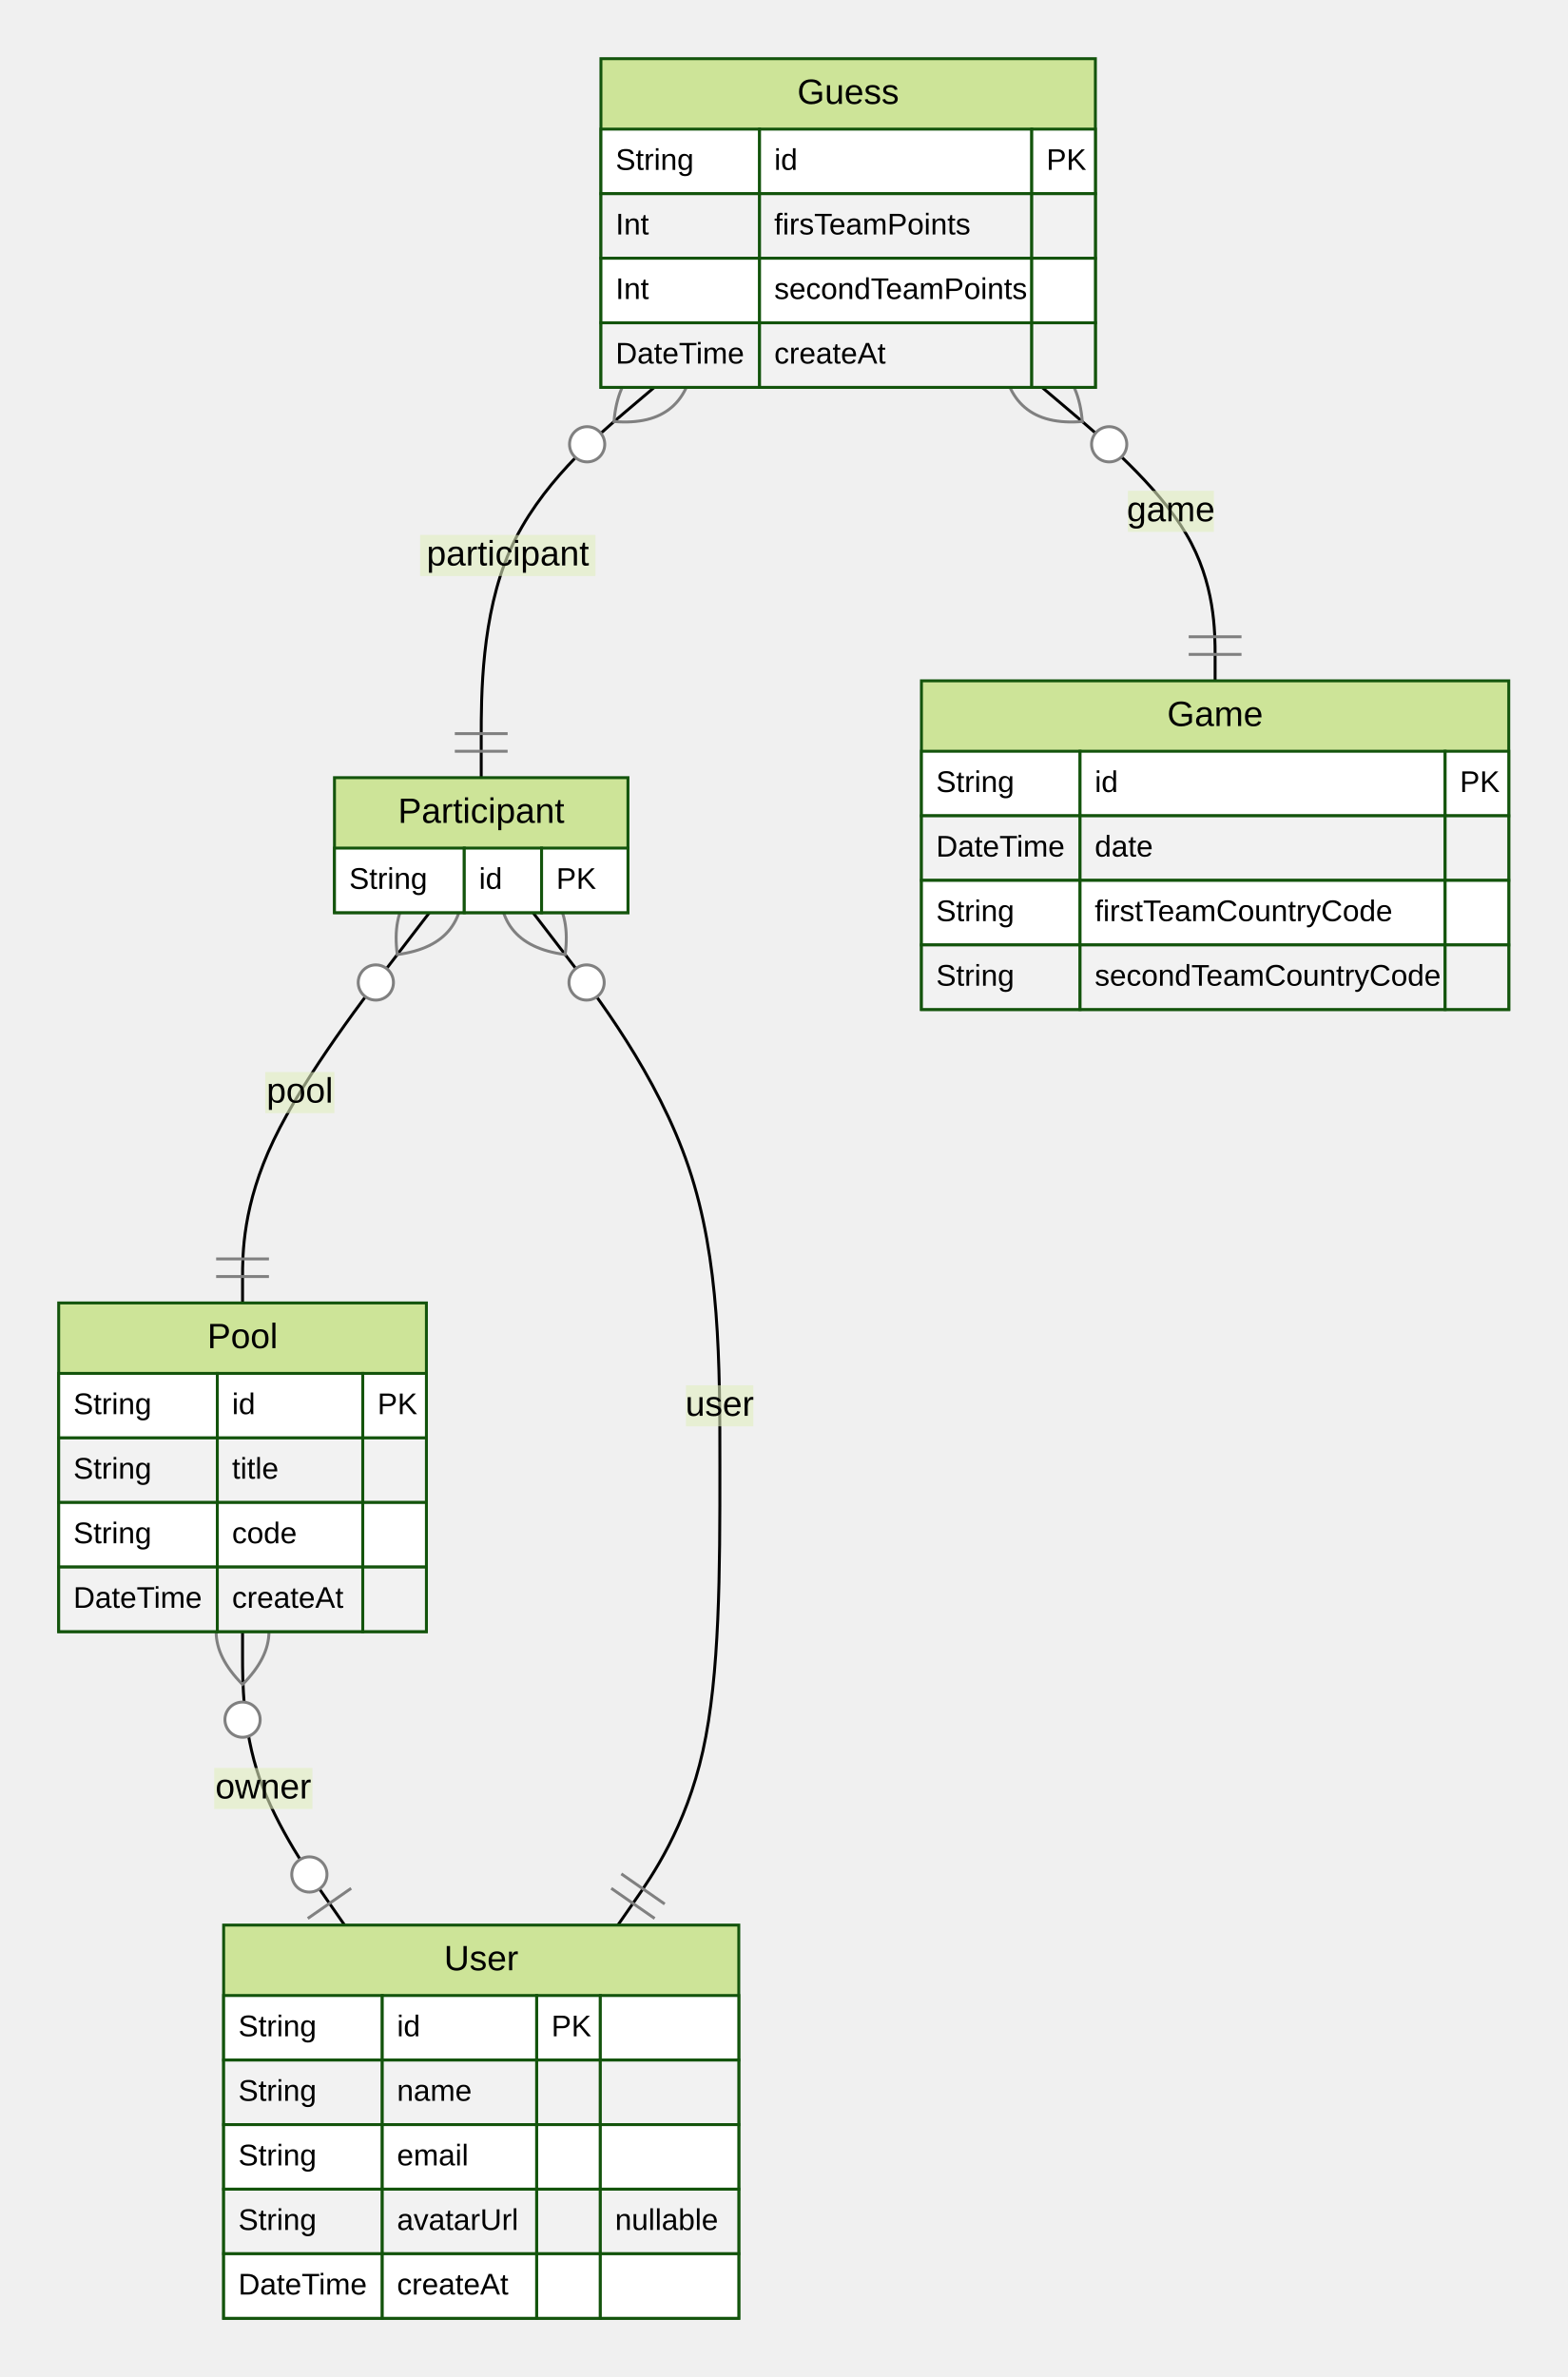
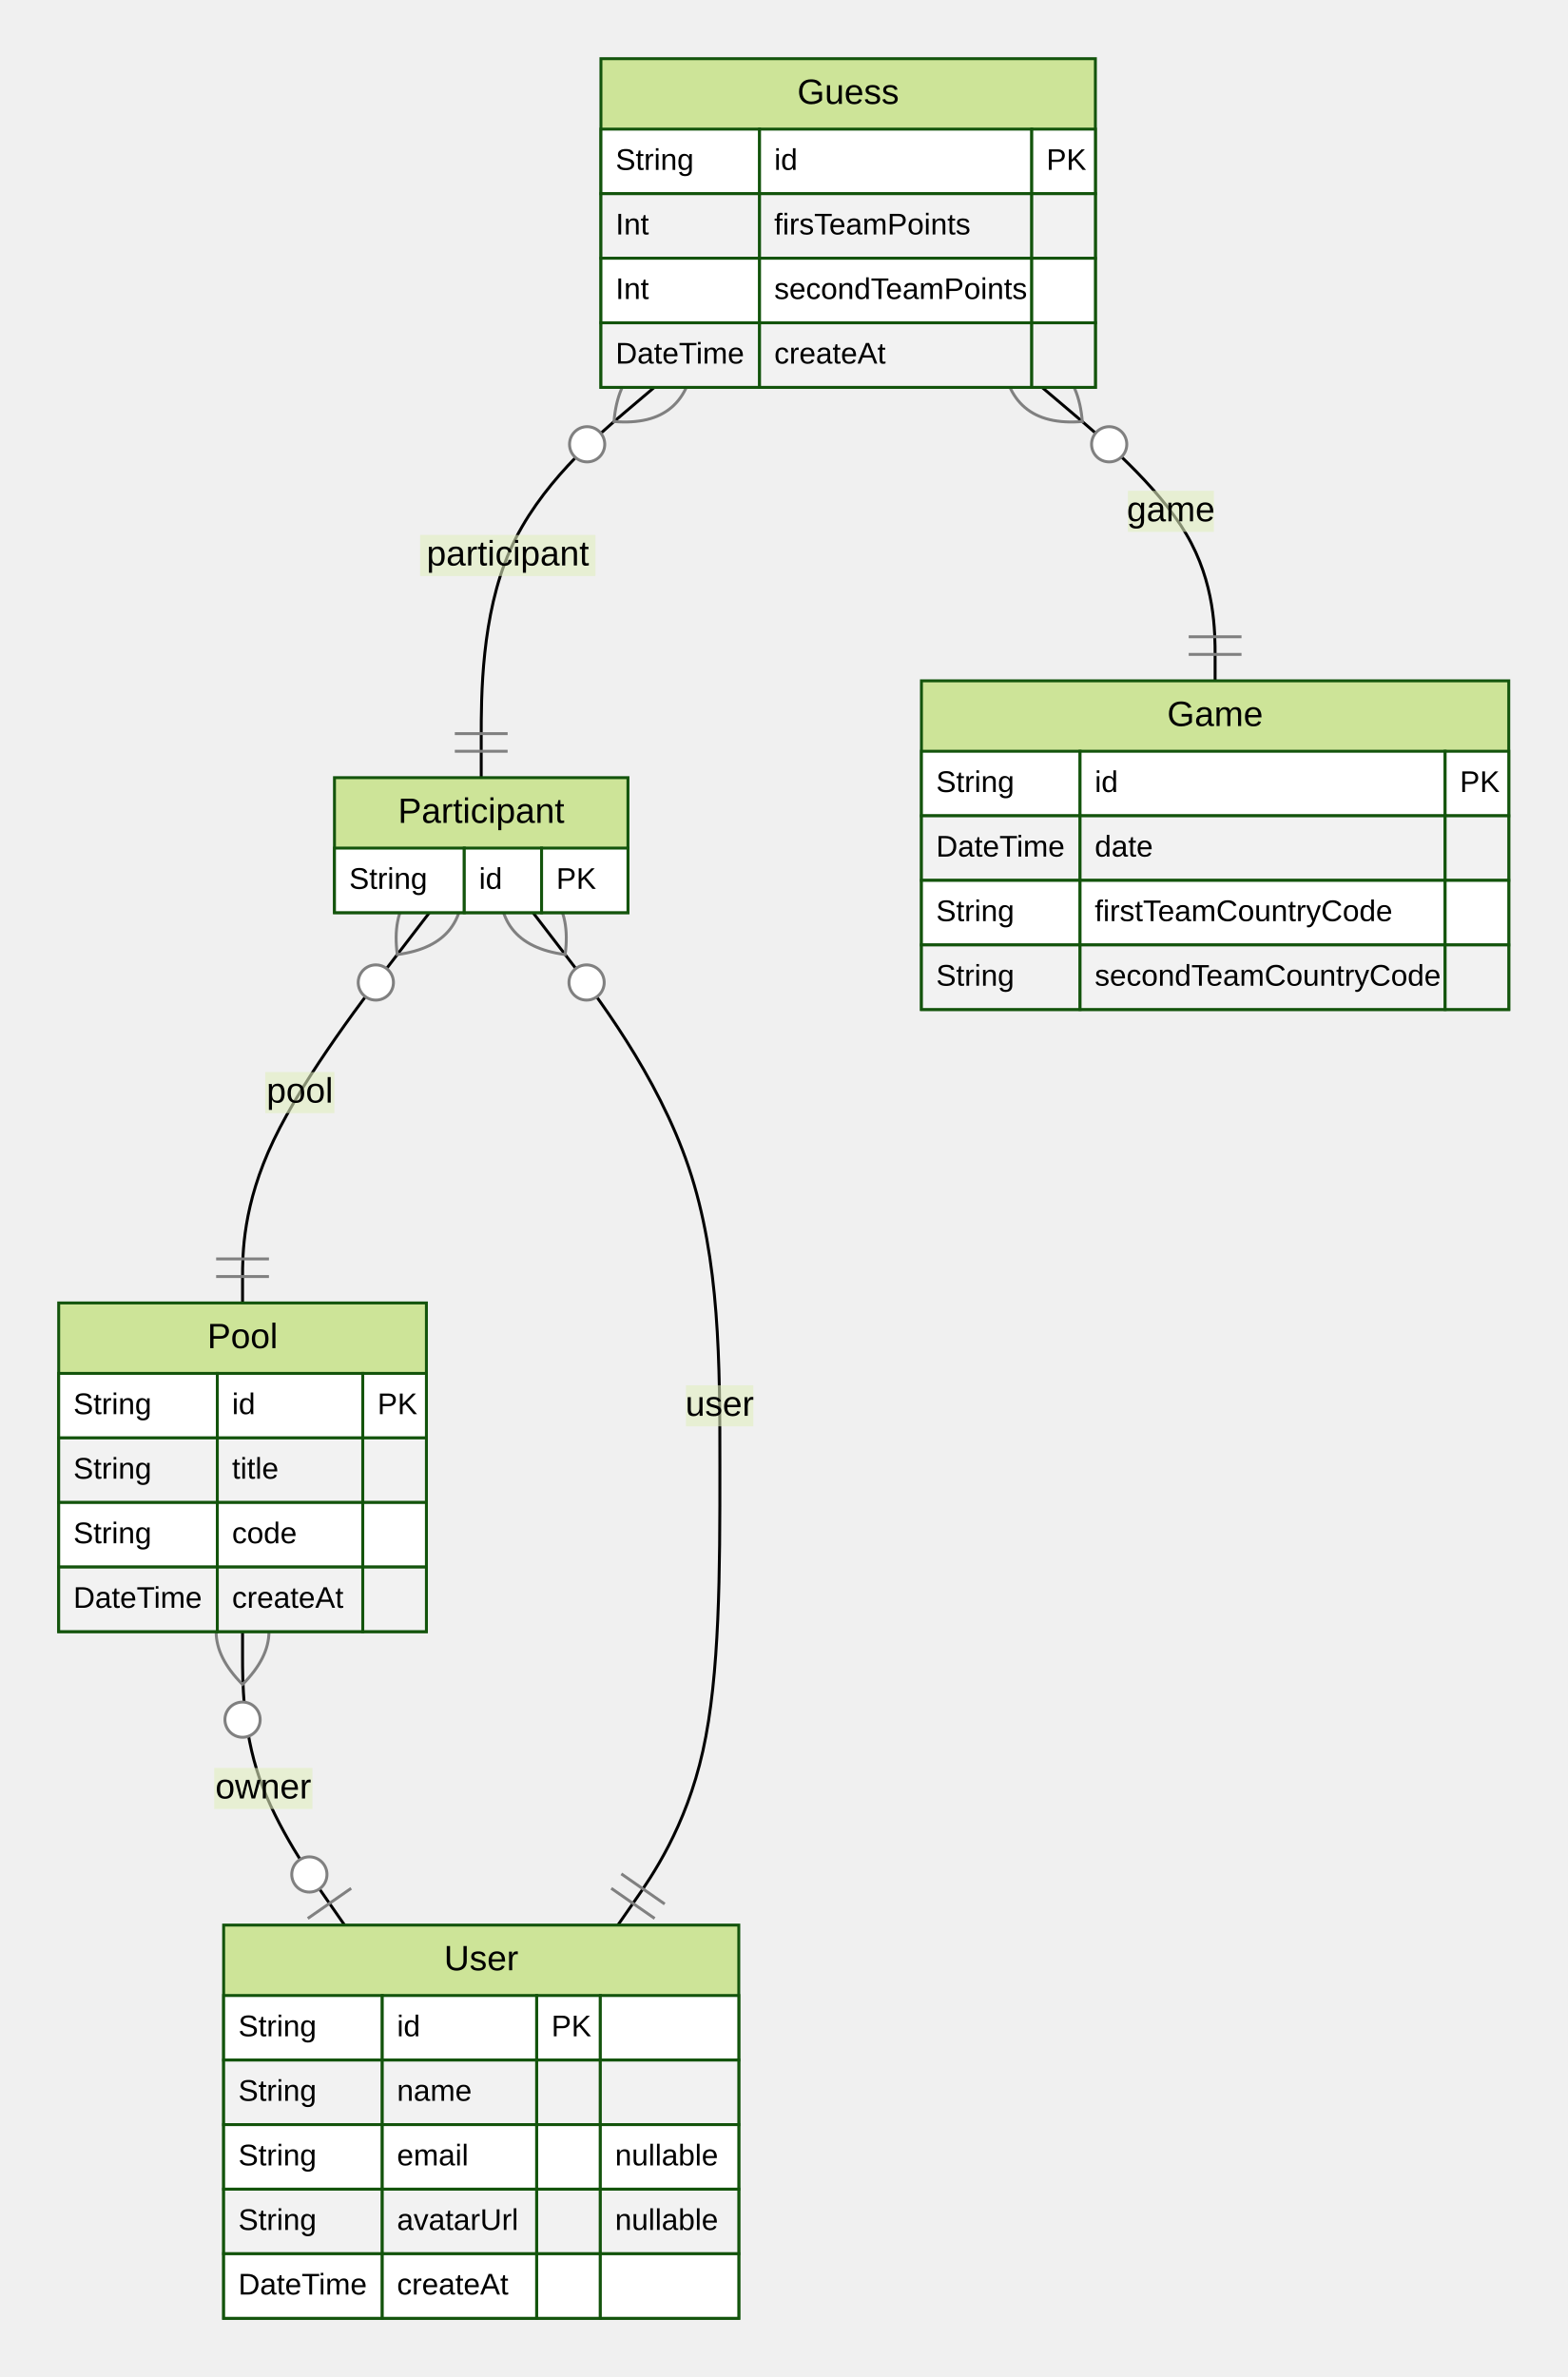
<svg xmlns="http://www.w3.org/2000/svg" aria-labelledby="chart-title-mermaid-0 chart-desc-mermaid-0" role="img" viewBox="0 0 534.093 810" style="max-width: 534.093px; background-color: white;" width="100%" id="mermaid-0">
  <style>#mermaid-0 {font-family:"trebuchet ms",verdana,arial,sans-serif;font-size:16px;fill:#000000;}#mermaid-0 .error-icon{fill:#552222;}#mermaid-0 .error-text{fill:#552222;stroke:#552222;}#mermaid-0 .edge-thickness-normal{stroke-width:2px;}#mermaid-0 .edge-thickness-thick{stroke-width:3.5px;}#mermaid-0 .edge-pattern-solid{stroke-dasharray:0;}#mermaid-0 .edge-pattern-dashed{stroke-dasharray:3;}#mermaid-0 .edge-pattern-dotted{stroke-dasharray:2;}#mermaid-0 .marker{fill:#000000;stroke:#000000;}#mermaid-0 .marker.cross{stroke:#000000;}#mermaid-0 svg{font-family:"trebuchet ms",verdana,arial,sans-serif;font-size:16px;}#mermaid-0 .entityBox{fill:#cde498;stroke:#13540c;}#mermaid-0 .attributeBoxOdd{fill:#ffffff;stroke:#13540c;}#mermaid-0 .attributeBoxEven{fill:#f2f2f2;stroke:#13540c;}#mermaid-0 .relationshipLabelBox{fill:hsl(78.158, 58.462%, 84.51%);opacity:0.7;background-color:hsl(78.158, 58.462%, 84.51%);}#mermaid-0 .relationshipLabelBox rect{opacity:0.5;}#mermaid-0 .relationshipLine{stroke:#000000;}#mermaid-0 :root{--mermaid-font-family:"trebuchet ms",verdana,arial,sans-serif;}</style>
  <g />
  <defs>
    <marker orient="auto" markerHeight="18" markerWidth="18" refY="9" refX="0" id="ONLY_ONE_START">
      <path d="M9,0 L9,18 M15,0 L15,18" fill="none" stroke="gray" />
    </marker>
  </defs>
  <defs>
    <marker orient="auto" markerHeight="18" markerWidth="18" refY="9" refX="18" id="ONLY_ONE_END">
      <path d="M3,0 L3,18 M9,0 L9,18" fill="none" stroke="gray" />
    </marker>
  </defs>
  <defs>
    <marker orient="auto" markerHeight="18" markerWidth="30" refY="9" refX="0" id="ZERO_OR_ONE_START">
      <circle r="6" cy="9" cx="21" fill="white" stroke="gray" />
      <path d="M9,0 L9,18" fill="none" stroke="gray" />
    </marker>
  </defs>
  <defs>
    <marker orient="auto" markerHeight="18" markerWidth="30" refY="9" refX="30" id="ZERO_OR_ONE_END">
      <circle r="6" cy="9" cx="9" fill="white" stroke="gray" />
      <path d="M21,0 L21,18" fill="none" stroke="gray" />
    </marker>
  </defs>
  <defs>
    <marker orient="auto" markerHeight="36" markerWidth="45" refY="18" refX="18" id="ONE_OR_MORE_START">
      <path d="M0,18 Q 18,0 36,18 Q 18,36 0,18 M42,9 L42,27" fill="none" stroke="gray" />
    </marker>
  </defs>
  <defs>
    <marker orient="auto" markerHeight="36" markerWidth="45" refY="18" refX="27" id="ONE_OR_MORE_END">
      <path d="M3,9 L3,27 M9,18 Q27,0 45,18 Q27,36 9,18" fill="none" stroke="gray" />
    </marker>
  </defs>
  <defs>
    <marker orient="auto" markerHeight="36" markerWidth="57" refY="18" refX="18" id="ZERO_OR_MORE_START">
      <circle r="6" cy="18" cx="48" fill="white" stroke="gray" />
      <path d="M0,18 Q18,0 36,18 Q18,36 0,18" fill="none" stroke="gray" />
    </marker>
  </defs>
  <defs>
    <marker orient="auto" markerHeight="36" markerWidth="57" refY="18" refX="39" id="ZERO_OR_MORE_END">
      <circle r="6" cy="18" cx="9" fill="white" stroke="gray" />
      <path d="M21,18 Q39,0 57,18 Q39,36 21,18" fill="none" stroke="gray" />
    </marker>
  </defs>
  <path marker-start="url(#ZERO_OR_MORE_START)" marker-end="url(#ZERO_OR_ONE_END)" fill="none" stroke="gray" d="M82.646,556L82.646,564.333C82.646,572.667,82.646,589.333,88.438,606C94.23,622.667,105.815,639.333,111.607,647.667L117.399,656" class="er relationshipLine" />
  <path marker-start="url(#ZERO_OR_MORE_START)" marker-end="url(#ONLY_ONE_END)" fill="none" stroke="gray" d="M181.614,311L192.227,324.833C202.84,338.667,224.066,366.333,234.679,397.833C245.292,429.333,245.292,464.667,245.292,500C245.292,535.333,245.292,570.667,239.499,596.667C233.707,622.667,222.123,639.333,216.33,647.667L210.538,656" class="er relationshipLine" />
  <path marker-start="url(#ZERO_OR_MORE_START)" marker-end="url(#ONLY_ONE_END)" fill="none" stroke="gray" d="M146.323,311L135.71,324.833C125.097,338.667,103.872,366.333,93.259,388.5C82.646,410.667,82.646,427.333,82.646,435.667L82.646,444" class="er relationshipLine" />
  <path marker-start="url(#ZERO_OR_MORE_START)" marker-end="url(#ONLY_ONE_END)" fill="none" stroke="gray" d="M222.946,132L213.116,140.333C203.287,148.667,183.628,165.333,173.798,187.5C163.969,209.667,163.969,237.333,163.969,251.167L163.969,265" class="er relationshipLine" />
  <path marker-start="url(#ZERO_OR_MORE_START)" marker-end="url(#ONLY_ONE_END)" fill="none" stroke="gray" d="M355.054,132L364.883,140.333C374.713,148.667,394.372,165.333,404.201,182C414.031,198.667,414.031,215.333,414.031,223.667L414.031,232" class="er relationshipLine" />
  <g transform="translate(20,444 )" id="Pool">
    <rect height="112" width="125.292" y="0" x="0" stroke="gray" fill-opacity="100%" fill="honeydew" class="er entityBox" />
    <text transform="translate(62.64581,12)" style="font-family: &quot;trebuchet ms&quot;, verdana, arial, sans-serif;; font-size: 12px" text-anchor="middle" dominant-baseline="middle" y="0" x="0" id="entity-Pool" class="er entityLabel">Pool</text>
    <rect height="22" width="54.048" y="24" x="0" stroke="gray" fill-opacity="100%" fill="honeydew" class="er attributeBoxOdd" />
    <text transform="translate(5,35)" style="font-family: &quot;trebuchet ms&quot;, verdana, arial, sans-serif;; font-size: 10.2px" text-anchor="left" dominant-baseline="middle" y="0" x="0" id="entity-Pool-attr-1-type" class="er entityLabel">String</text>
    <rect height="22" width="49.562" y="24" x="54.048" stroke="gray" fill-opacity="100%" fill="honeydew" class="er attributeBoxOdd" />
    <text transform="translate(59.0484,35)" style="font-family: &quot;trebuchet ms&quot;, verdana, arial, sans-serif;; font-size: 10.2px" text-anchor="left" dominant-baseline="middle" y="0" x="0" id="entity-Pool-attr-1-name" class="er entityLabel">id</text>
    <rect height="22" width="21.681" y="24" x="103.611" stroke="gray" fill-opacity="100%" fill="honeydew" class="er attributeBoxOdd" />
    <text transform="translate(108.6109,35)" style="font-family: &quot;trebuchet ms&quot;, verdana, arial, sans-serif;; font-size: 10.2px" text-anchor="left" dominant-baseline="middle" y="0" x="0" id="entity-Pool-attr-1-key" class="er entityLabel">PK</text>
    <rect height="22" width="54.048" y="46" x="0" stroke="gray" fill-opacity="100%" fill="honeydew" class="er attributeBoxEven" />
    <text transform="translate(5,57)" style="font-family: &quot;trebuchet ms&quot;, verdana, arial, sans-serif;; font-size: 10.2px" text-anchor="left" dominant-baseline="middle" y="0" x="0" id="entity-Pool-attr-2-type" class="er entityLabel">String</text>
    <rect height="22" width="49.562" y="46" x="54.048" stroke="gray" fill-opacity="100%" fill="honeydew" class="er attributeBoxEven" />
    <text transform="translate(59.0484,57)" style="font-family: &quot;trebuchet ms&quot;, verdana, arial, sans-serif;; font-size: 10.2px" text-anchor="left" dominant-baseline="middle" y="0" x="0" id="entity-Pool-attr-2-name" class="er entityLabel">title</text>
    <rect height="22" width="21.681" y="46" x="103.611" stroke="gray" fill-opacity="100%" fill="honeydew" class="er attributeBoxEven" />
    <text transform="translate(108.6109,57)" style="font-family: &quot;trebuchet ms&quot;, verdana, arial, sans-serif;; font-size: 10.2px" text-anchor="left" dominant-baseline="middle" y="0" x="0" id="entity-Pool-attr-2-key" class="er entityLabel" />
    <rect height="22" width="54.048" y="68" x="0" stroke="gray" fill-opacity="100%" fill="honeydew" class="er attributeBoxOdd" />
    <text transform="translate(5,79)" style="font-family: &quot;trebuchet ms&quot;, verdana, arial, sans-serif;; font-size: 10.2px" text-anchor="left" dominant-baseline="middle" y="0" x="0" id="entity-Pool-attr-3-type" class="er entityLabel">String</text>
    <rect height="22" width="49.562" y="68" x="54.048" stroke="gray" fill-opacity="100%" fill="honeydew" class="er attributeBoxOdd" />
    <text transform="translate(59.0484,79)" style="font-family: &quot;trebuchet ms&quot;, verdana, arial, sans-serif;; font-size: 10.2px" text-anchor="left" dominant-baseline="middle" y="0" x="0" id="entity-Pool-attr-3-name" class="er entityLabel">code</text>
    <rect height="22" width="21.681" y="68" x="103.611" stroke="gray" fill-opacity="100%" fill="honeydew" class="er attributeBoxOdd" />
    <text transform="translate(108.6109,79)" style="font-family: &quot;trebuchet ms&quot;, verdana, arial, sans-serif;; font-size: 10.2px" text-anchor="left" dominant-baseline="middle" y="0" x="0" id="entity-Pool-attr-3-key" class="er entityLabel" />
    <rect height="22" width="54.048" y="90" x="0" stroke="gray" fill-opacity="100%" fill="honeydew" class="er attributeBoxEven" />
    <text transform="translate(5,101)" style="font-family: &quot;trebuchet ms&quot;, verdana, arial, sans-serif;; font-size: 10.2px" text-anchor="left" dominant-baseline="middle" y="0" x="0" id="entity-Pool-attr-4-type" class="er entityLabel">DateTime</text>
    <rect height="22" width="49.562" y="90" x="54.048" stroke="gray" fill-opacity="100%" fill="honeydew" class="er attributeBoxEven" />
    <text transform="translate(59.0484,101)" style="font-family: &quot;trebuchet ms&quot;, verdana, arial, sans-serif;; font-size: 10.2px" text-anchor="left" dominant-baseline="middle" y="0" x="0" id="entity-Pool-attr-4-name" class="er entityLabel">createAt</text>
    <rect height="22" width="21.681" y="90" x="103.611" stroke="gray" fill-opacity="100%" fill="honeydew" class="er attributeBoxEven" />
    <text transform="translate(108.6109,101)" style="font-family: &quot;trebuchet ms&quot;, verdana, arial, sans-serif;; font-size: 10.2px" text-anchor="left" dominant-baseline="middle" y="0" x="0" id="entity-Pool-attr-4-key" class="er entityLabel" />
  </g>
  <g transform="translate(113.9687,265 )" id="Participant">
    <rect height="46" width="100" y="0" x="0" stroke="gray" fill-opacity="100%" fill="honeydew" class="er entityBox" />
    <text transform="translate(50,12)" style="font-family: &quot;trebuchet ms&quot;, verdana, arial, sans-serif;; font-size: 12px" text-anchor="middle" dominant-baseline="middle" y="0" x="0" id="entity-Participant" class="er entityLabel">Participant</text>
    <rect height="22" width="44.231" y="24" x="0" stroke="gray" fill-opacity="100%" fill="honeydew" class="er attributeBoxOdd" />
    <text transform="translate(5,35)" style="font-family: &quot;trebuchet ms&quot;, verdana, arial, sans-serif;; font-size: 10.2px" text-anchor="left" dominant-baseline="middle" y="0" x="0" id="entity-Participant-attr-1-type" class="er entityLabel">String</text>
    <rect height="22" width="26.341" y="24" x="44.231" stroke="gray" fill-opacity="100%" fill="honeydew" class="er attributeBoxOdd" />
    <text transform="translate(49.23142,35)" style="font-family: &quot;trebuchet ms&quot;, verdana, arial, sans-serif;; font-size: 10.2px" text-anchor="left" dominant-baseline="middle" y="0" x="0" id="entity-Participant-attr-1-name" class="er entityLabel">id</text>
    <rect height="22" width="29.428" y="24" x="70.572" stroke="gray" fill-opacity="100%" fill="honeydew" class="er attributeBoxOdd" />
    <text transform="translate(75.57222,35)" style="font-family: &quot;trebuchet ms&quot;, verdana, arial, sans-serif;; font-size: 10.2px" text-anchor="left" dominant-baseline="middle" y="0" x="0" id="entity-Participant-attr-1-key" class="er entityLabel">PK</text>
  </g>
  <g transform="translate(76.20448,656 )" id="User">
    <rect height="134" width="175.528" y="0" x="0" stroke="gray" fill-opacity="100%" fill="honeydew" class="er entityBox" />
    <text transform="translate(87.76424,12)" style="font-family: &quot;trebuchet ms&quot;, verdana, arial, sans-serif;; font-size: 12px" text-anchor="middle" dominant-baseline="middle" y="0" x="0" id="entity-User" class="er entityLabel">User</text>
    <rect height="22" width="54.048" y="24" x="0" stroke="gray" fill-opacity="100%" fill="honeydew" class="er attributeBoxOdd" />
    <text transform="translate(5,35)" style="font-family: &quot;trebuchet ms&quot;, verdana, arial, sans-serif;; font-size: 10.2px" text-anchor="left" dominant-baseline="middle" y="0" x="0" id="entity-User-attr-1-type" class="er entityLabel">String</text>
    <rect height="22" width="52.625" y="24" x="54.048" stroke="gray" fill-opacity="100%" fill="honeydew" class="er attributeBoxOdd" />
    <text transform="translate(59.0484,35)" style="font-family: &quot;trebuchet ms&quot;, verdana, arial, sans-serif;; font-size: 10.2px" text-anchor="left" dominant-baseline="middle" y="0" x="0" id="entity-User-attr-1-name" class="er entityLabel">id</text>
    <rect height="22" width="21.681" y="24" x="106.673" stroke="gray" fill-opacity="100%" fill="honeydew" class="er attributeBoxOdd" />
    <text transform="translate(111.6734,35)" style="font-family: &quot;trebuchet ms&quot;, verdana, arial, sans-serif;; font-size: 10.2px" text-anchor="left" dominant-baseline="middle" y="0" x="0" id="entity-User-attr-1-key" class="er entityLabel">PK</text>
    <rect height="22" width="47.174" y="24" x="128.354" stroke="gray" fill-opacity="100%" fill="honeydew" class="er attributeBoxOdd" />
    <text transform="translate(133.3541,35)" style="font-family: &quot;trebuchet ms&quot;, verdana, arial, sans-serif;; font-size: 10.2px" text-anchor="left" dominant-baseline="middle" y="0" x="0" id="entity-User-attr-1-comment" class="er entityLabel" />
    <rect height="22" width="54.048" y="46" x="0" stroke="gray" fill-opacity="100%" fill="honeydew" class="er attributeBoxEven" />
    <text transform="translate(5,57)" style="font-family: &quot;trebuchet ms&quot;, verdana, arial, sans-serif;; font-size: 10.2px" text-anchor="left" dominant-baseline="middle" y="0" x="0" id="entity-User-attr-2-type" class="er entityLabel">String</text>
    <rect height="22" width="52.625" y="46" x="54.048" stroke="gray" fill-opacity="100%" fill="honeydew" class="er attributeBoxEven" />
    <text transform="translate(59.0484,57)" style="font-family: &quot;trebuchet ms&quot;, verdana, arial, sans-serif;; font-size: 10.2px" text-anchor="left" dominant-baseline="middle" y="0" x="0" id="entity-User-attr-2-name" class="er entityLabel">name</text>
    <rect height="22" width="21.681" y="46" x="106.673" stroke="gray" fill-opacity="100%" fill="honeydew" class="er attributeBoxEven" />
    <text transform="translate(111.6734,57)" style="font-family: &quot;trebuchet ms&quot;, verdana, arial, sans-serif;; font-size: 10.2px" text-anchor="left" dominant-baseline="middle" y="0" x="0" id="entity-User-attr-2-key" class="er entityLabel" />
    <rect height="22" width="47.174" y="46" x="128.354" stroke="gray" fill-opacity="100%" fill="honeydew" class="er attributeBoxEven" />
    <text transform="translate(133.3541,57)" style="font-family: &quot;trebuchet ms&quot;, verdana, arial, sans-serif;; font-size: 10.2px" text-anchor="left" dominant-baseline="middle" y="0" x="0" id="entity-User-attr-2-comment" class="er entityLabel" />
    <rect height="22" width="54.048" y="68" x="0" stroke="gray" fill-opacity="100%" fill="honeydew" class="er attributeBoxOdd" />
    <text transform="translate(5,79)" style="font-family: &quot;trebuchet ms&quot;, verdana, arial, sans-serif;; font-size: 10.2px" text-anchor="left" dominant-baseline="middle" y="0" x="0" id="entity-User-attr-3-type" class="er entityLabel">String</text>
    <rect height="22" width="52.625" y="68" x="54.048" stroke="gray" fill-opacity="100%" fill="honeydew" class="er attributeBoxOdd" />
    <text transform="translate(59.0484,79)" style="font-family: &quot;trebuchet ms&quot;, verdana, arial, sans-serif;; font-size: 10.2px" text-anchor="left" dominant-baseline="middle" y="0" x="0" id="entity-User-attr-3-name" class="er entityLabel">email</text>
    <rect height="22" width="21.681" y="68" x="106.673" stroke="gray" fill-opacity="100%" fill="honeydew" class="er attributeBoxOdd" />
    <text transform="translate(111.6734,79)" style="font-family: &quot;trebuchet ms&quot;, verdana, arial, sans-serif;; font-size: 10.2px" text-anchor="left" dominant-baseline="middle" y="0" x="0" id="entity-User-attr-3-key" class="er entityLabel" />
    <rect height="22" width="47.174" y="68" x="128.354" stroke="gray" fill-opacity="100%" fill="honeydew" class="er attributeBoxOdd" />
-     <text transform="translate(133.3541,79)" style="font-family: &quot;trebuchet ms&quot;, verdana, arial, sans-serif;; font-size: 10.2px" text-anchor="left" dominant-baseline="middle" y="0" x="0" id="entity-User-attr-3-comment" class="er entityLabel" />
+     <text transform="translate(133.3541,79)" style="font-family: &quot;trebuchet ms&quot;, verdana, arial, sans-serif;; font-size: 10.2px" text-anchor="left" dominant-baseline="middle" y="0" x="0" id="entity-User-attr-3-comment" class="er entityLabel">nullable</text>
    <rect height="22" width="54.048" y="90" x="0" stroke="gray" fill-opacity="100%" fill="honeydew" class="er attributeBoxEven" />
    <text transform="translate(5,101)" style="font-family: &quot;trebuchet ms&quot;, verdana, arial, sans-serif;; font-size: 10.2px" text-anchor="left" dominant-baseline="middle" y="0" x="0" id="entity-User-attr-4-type" class="er entityLabel">String</text>
    <rect height="22" width="52.625" y="90" x="54.048" stroke="gray" fill-opacity="100%" fill="honeydew" class="er attributeBoxEven" />
    <text transform="translate(59.0484,101)" style="font-family: &quot;trebuchet ms&quot;, verdana, arial, sans-serif;; font-size: 10.2px" text-anchor="left" dominant-baseline="middle" y="0" x="0" id="entity-User-attr-4-name" class="er entityLabel">avatarUrl</text>
    <rect height="22" width="21.681" y="90" x="106.673" stroke="gray" fill-opacity="100%" fill="honeydew" class="er attributeBoxEven" />
    <text transform="translate(111.6734,101)" style="font-family: &quot;trebuchet ms&quot;, verdana, arial, sans-serif;; font-size: 10.2px" text-anchor="left" dominant-baseline="middle" y="0" x="0" id="entity-User-attr-4-key" class="er entityLabel" />
    <rect height="22" width="47.174" y="90" x="128.354" stroke="gray" fill-opacity="100%" fill="honeydew" class="er attributeBoxEven" />
    <text transform="translate(133.3541,101)" style="font-family: &quot;trebuchet ms&quot;, verdana, arial, sans-serif;; font-size: 10.2px" text-anchor="left" dominant-baseline="middle" y="0" x="0" id="entity-User-attr-4-comment" class="er entityLabel">nullable</text>
    <rect height="22" width="54.048" y="112" x="0" stroke="gray" fill-opacity="100%" fill="honeydew" class="er attributeBoxOdd" />
    <text transform="translate(5,123)" style="font-family: &quot;trebuchet ms&quot;, verdana, arial, sans-serif;; font-size: 10.2px" text-anchor="left" dominant-baseline="middle" y="0" x="0" id="entity-User-attr-5-type" class="er entityLabel">DateTime</text>
    <rect height="22" width="52.625" y="112" x="54.048" stroke="gray" fill-opacity="100%" fill="honeydew" class="er attributeBoxOdd" />
    <text transform="translate(59.0484,123)" style="font-family: &quot;trebuchet ms&quot;, verdana, arial, sans-serif;; font-size: 10.2px" text-anchor="left" dominant-baseline="middle" y="0" x="0" id="entity-User-attr-5-name" class="er entityLabel">createAt</text>
    <rect height="22" width="21.681" y="112" x="106.673" stroke="gray" fill-opacity="100%" fill="honeydew" class="er attributeBoxOdd" />
    <text transform="translate(111.6734,123)" style="font-family: &quot;trebuchet ms&quot;, verdana, arial, sans-serif;; font-size: 10.2px" text-anchor="left" dominant-baseline="middle" y="0" x="0" id="entity-User-attr-5-key" class="er entityLabel" />
    <rect height="22" width="47.174" y="112" x="128.354" stroke="gray" fill-opacity="100%" fill="honeydew" class="er attributeBoxOdd" />
    <text transform="translate(133.3541,123)" style="font-family: &quot;trebuchet ms&quot;, verdana, arial, sans-serif;; font-size: 10.2px" text-anchor="left" dominant-baseline="middle" y="0" x="0" id="entity-User-attr-5-comment" class="er entityLabel" />
  </g>
  <g transform="translate(313.9687,232 )" id="Game">
    <rect height="112" width="200.124" y="0" x="0" stroke="gray" fill-opacity="100%" fill="honeydew" class="er entityBox" />
    <text transform="translate(100.062,12)" style="font-family: &quot;trebuchet ms&quot;, verdana, arial, sans-serif;; font-size: 12px" text-anchor="middle" dominant-baseline="middle" y="0" x="0" id="entity-Game" class="er entityLabel">Game</text>
    <rect height="22" width="54.048" y="24" x="0" stroke="gray" fill-opacity="100%" fill="honeydew" class="er attributeBoxOdd" />
    <text transform="translate(5,35)" style="font-family: &quot;trebuchet ms&quot;, verdana, arial, sans-serif;; font-size: 10.2px" text-anchor="left" dominant-baseline="middle" y="0" x="0" id="entity-Game-attr-1-type" class="er entityLabel">String</text>
    <rect height="22" width="124.395" y="24" x="54.048" stroke="gray" fill-opacity="100%" fill="honeydew" class="er attributeBoxOdd" />
    <text transform="translate(59.0484,35)" style="font-family: &quot;trebuchet ms&quot;, verdana, arial, sans-serif;; font-size: 10.2px" text-anchor="left" dominant-baseline="middle" y="0" x="0" id="entity-Game-attr-1-name" class="er entityLabel">id</text>
    <rect height="22" width="21.681" y="24" x="178.443" stroke="gray" fill-opacity="100%" fill="honeydew" class="er attributeBoxOdd" />
    <text transform="translate(183.4432,35)" style="font-family: &quot;trebuchet ms&quot;, verdana, arial, sans-serif;; font-size: 10.2px" text-anchor="left" dominant-baseline="middle" y="0" x="0" id="entity-Game-attr-1-key" class="er entityLabel">PK</text>
    <rect height="22" width="54.048" y="46" x="0" stroke="gray" fill-opacity="100%" fill="honeydew" class="er attributeBoxEven" />
    <text transform="translate(5,57)" style="font-family: &quot;trebuchet ms&quot;, verdana, arial, sans-serif;; font-size: 10.2px" text-anchor="left" dominant-baseline="middle" y="0" x="0" id="entity-Game-attr-2-type" class="er entityLabel">DateTime</text>
    <rect height="22" width="124.395" y="46" x="54.048" stroke="gray" fill-opacity="100%" fill="honeydew" class="er attributeBoxEven" />
    <text transform="translate(59.0484,57)" style="font-family: &quot;trebuchet ms&quot;, verdana, arial, sans-serif;; font-size: 10.2px" text-anchor="left" dominant-baseline="middle" y="0" x="0" id="entity-Game-attr-2-name" class="er entityLabel">date</text>
    <rect height="22" width="21.681" y="46" x="178.443" stroke="gray" fill-opacity="100%" fill="honeydew" class="er attributeBoxEven" />
    <text transform="translate(183.4432,57)" style="font-family: &quot;trebuchet ms&quot;, verdana, arial, sans-serif;; font-size: 10.2px" text-anchor="left" dominant-baseline="middle" y="0" x="0" id="entity-Game-attr-2-key" class="er entityLabel" />
    <rect height="22" width="54.048" y="68" x="0" stroke="gray" fill-opacity="100%" fill="honeydew" class="er attributeBoxOdd" />
    <text transform="translate(5,79)" style="font-family: &quot;trebuchet ms&quot;, verdana, arial, sans-serif;; font-size: 10.2px" text-anchor="left" dominant-baseline="middle" y="0" x="0" id="entity-Game-attr-3-type" class="er entityLabel">String</text>
    <rect height="22" width="124.395" y="68" x="54.048" stroke="gray" fill-opacity="100%" fill="honeydew" class="er attributeBoxOdd" />
    <text transform="translate(59.0484,79)" style="font-family: &quot;trebuchet ms&quot;, verdana, arial, sans-serif;; font-size: 10.2px" text-anchor="left" dominant-baseline="middle" y="0" x="0" id="entity-Game-attr-3-name" class="er entityLabel">firstTeamCountryCode</text>
    <rect height="22" width="21.681" y="68" x="178.443" stroke="gray" fill-opacity="100%" fill="honeydew" class="er attributeBoxOdd" />
    <text transform="translate(183.4432,79)" style="font-family: &quot;trebuchet ms&quot;, verdana, arial, sans-serif;; font-size: 10.2px" text-anchor="left" dominant-baseline="middle" y="0" x="0" id="entity-Game-attr-3-key" class="er entityLabel" />
    <rect height="22" width="54.048" y="90" x="0" stroke="gray" fill-opacity="100%" fill="honeydew" class="er attributeBoxEven" />
    <text transform="translate(5,101)" style="font-family: &quot;trebuchet ms&quot;, verdana, arial, sans-serif;; font-size: 10.2px" text-anchor="left" dominant-baseline="middle" y="0" x="0" id="entity-Game-attr-4-type" class="er entityLabel">String</text>
    <rect height="22" width="124.395" y="90" x="54.048" stroke="gray" fill-opacity="100%" fill="honeydew" class="er attributeBoxEven" />
    <text transform="translate(59.0484,101)" style="font-family: &quot;trebuchet ms&quot;, verdana, arial, sans-serif;; font-size: 10.2px" text-anchor="left" dominant-baseline="middle" y="0" x="0" id="entity-Game-attr-4-name" class="er entityLabel">secondTeamCountryCode</text>
    <rect height="22" width="21.681" y="90" x="178.443" stroke="gray" fill-opacity="100%" fill="honeydew" class="er attributeBoxEven" />
    <text transform="translate(183.4432,101)" style="font-family: &quot;trebuchet ms&quot;, verdana, arial, sans-serif;; font-size: 10.2px" text-anchor="left" dominant-baseline="middle" y="0" x="0" id="entity-Game-attr-4-key" class="er entityLabel" />
  </g>
  <g transform="translate(204.7601,20 )" id="Guess">
    <rect height="112" width="168.479" y="0" x="0" stroke="gray" fill-opacity="100%" fill="honeydew" class="er entityBox" />
    <text transform="translate(84.23956,12)" style="font-family: &quot;trebuchet ms&quot;, verdana, arial, sans-serif;; font-size: 12px" text-anchor="middle" dominant-baseline="middle" y="0" x="0" id="entity-Guess" class="er entityLabel">Guess</text>
    <rect height="22" width="54.048" y="24" x="0" stroke="gray" fill-opacity="100%" fill="honeydew" class="er attributeBoxOdd" />
    <text transform="translate(5,35)" style="font-family: &quot;trebuchet ms&quot;, verdana, arial, sans-serif;; font-size: 10.2px" text-anchor="left" dominant-baseline="middle" y="0" x="0" id="entity-Guess-attr-1-type" class="er entityLabel">String</text>
    <rect height="22" width="92.75" y="24" x="54.048" stroke="gray" fill-opacity="100%" fill="honeydew" class="er attributeBoxOdd" />
    <text transform="translate(59.0484,35)" style="font-family: &quot;trebuchet ms&quot;, verdana, arial, sans-serif;; font-size: 10.2px" text-anchor="left" dominant-baseline="middle" y="0" x="0" id="entity-Guess-attr-1-name" class="er entityLabel">id</text>
    <rect height="22" width="21.681" y="24" x="146.798" stroke="gray" fill-opacity="100%" fill="honeydew" class="er attributeBoxOdd" />
    <text transform="translate(151.7984,35)" style="font-family: &quot;trebuchet ms&quot;, verdana, arial, sans-serif;; font-size: 10.2px" text-anchor="left" dominant-baseline="middle" y="0" x="0" id="entity-Guess-attr-1-key" class="er entityLabel">PK</text>
    <rect height="22" width="54.048" y="46" x="0" stroke="gray" fill-opacity="100%" fill="honeydew" class="er attributeBoxEven" />
    <text transform="translate(5,57)" style="font-family: &quot;trebuchet ms&quot;, verdana, arial, sans-serif;; font-size: 10.2px" text-anchor="left" dominant-baseline="middle" y="0" x="0" id="entity-Guess-attr-2-type" class="er entityLabel">Int</text>
    <rect height="22" width="92.75" y="46" x="54.048" stroke="gray" fill-opacity="100%" fill="honeydew" class="er attributeBoxEven" />
    <text transform="translate(59.0484,57)" style="font-family: &quot;trebuchet ms&quot;, verdana, arial, sans-serif;; font-size: 10.2px" text-anchor="left" dominant-baseline="middle" y="0" x="0" id="entity-Guess-attr-2-name" class="er entityLabel">firsTeamPoints</text>
    <rect height="22" width="21.681" y="46" x="146.798" stroke="gray" fill-opacity="100%" fill="honeydew" class="er attributeBoxEven" />
    <text transform="translate(151.7984,57)" style="font-family: &quot;trebuchet ms&quot;, verdana, arial, sans-serif;; font-size: 10.2px" text-anchor="left" dominant-baseline="middle" y="0" x="0" id="entity-Guess-attr-2-key" class="er entityLabel" />
    <rect height="22" width="54.048" y="68" x="0" stroke="gray" fill-opacity="100%" fill="honeydew" class="er attributeBoxOdd" />
    <text transform="translate(5,79)" style="font-family: &quot;trebuchet ms&quot;, verdana, arial, sans-serif;; font-size: 10.2px" text-anchor="left" dominant-baseline="middle" y="0" x="0" id="entity-Guess-attr-3-type" class="er entityLabel">Int</text>
    <rect height="22" width="92.75" y="68" x="54.048" stroke="gray" fill-opacity="100%" fill="honeydew" class="er attributeBoxOdd" />
    <text transform="translate(59.0484,79)" style="font-family: &quot;trebuchet ms&quot;, verdana, arial, sans-serif;; font-size: 10.2px" text-anchor="left" dominant-baseline="middle" y="0" x="0" id="entity-Guess-attr-3-name" class="er entityLabel">secondTeamPoints</text>
    <rect height="22" width="21.681" y="68" x="146.798" stroke="gray" fill-opacity="100%" fill="honeydew" class="er attributeBoxOdd" />
    <text transform="translate(151.7984,79)" style="font-family: &quot;trebuchet ms&quot;, verdana, arial, sans-serif;; font-size: 10.2px" text-anchor="left" dominant-baseline="middle" y="0" x="0" id="entity-Guess-attr-3-key" class="er entityLabel" />
    <rect height="22" width="54.048" y="90" x="0" stroke="gray" fill-opacity="100%" fill="honeydew" class="er attributeBoxEven" />
    <text transform="translate(5,101)" style="font-family: &quot;trebuchet ms&quot;, verdana, arial, sans-serif;; font-size: 10.2px" text-anchor="left" dominant-baseline="middle" y="0" x="0" id="entity-Guess-attr-4-type" class="er entityLabel">DateTime</text>
    <rect height="22" width="92.75" y="90" x="54.048" stroke="gray" fill-opacity="100%" fill="honeydew" class="er attributeBoxEven" />
    <text transform="translate(59.0484,101)" style="font-family: &quot;trebuchet ms&quot;, verdana, arial, sans-serif;; font-size: 10.2px" text-anchor="left" dominant-baseline="middle" y="0" x="0" id="entity-Guess-attr-4-name" class="er entityLabel">createAt</text>
    <rect height="22" width="21.681" y="90" x="146.798" stroke="gray" fill-opacity="100%" fill="honeydew" class="er attributeBoxEven" />
    <text transform="translate(151.7984,101)" style="font-family: &quot;trebuchet ms&quot;, verdana, arial, sans-serif;; font-size: 10.2px" text-anchor="left" dominant-baseline="middle" y="0" x="0" id="entity-Guess-attr-4-key" class="er entityLabel" />
  </g>
  <rect fill-opacity="85%" fill="white" height="14" width="33.471" y="602.451" x="72.982" class="er relationshipLabelBox" />
  <text style="font-family: &quot;trebuchet ms&quot;, verdana, arial, sans-serif;; font-size: 12px" dominant-baseline="middle" text-anchor="middle" y="609.451" x="89.717" id="rel1" class="er relationshipLabel">owner</text>
  <rect fill-opacity="85%" fill="white" height="14" width="22.959" y="472.055" x="233.73" class="er relationshipLabelBox" />
  <text style="font-family: &quot;trebuchet ms&quot;, verdana, arial, sans-serif;; font-size: 12px" dominant-baseline="middle" text-anchor="middle" y="479.055" x="245.209" id="rel2" class="er relationshipLabel">user</text>
  <rect fill-opacity="85%" fill="white" height="14" width="23.564" y="365.32" x="90.376" class="er relationshipLabelBox" />
  <text style="font-family: &quot;trebuchet ms&quot;, verdana, arial, sans-serif;; font-size: 12px" dominant-baseline="middle" text-anchor="middle" y="372.32" x="102.158" id="rel3" class="er relationshipLabel">pool</text>
  <rect fill-opacity="85%" fill="white" height="14" width="59.744" y="182.29" x="143.158" class="er relationshipLabelBox" />
  <text style="font-family: &quot;trebuchet ms&quot;, verdana, arial, sans-serif;; font-size: 12px" dominant-baseline="middle" text-anchor="middle" y="189.29" x="173.03" id="rel4" class="er relationshipLabel">participant</text>
  <rect fill-opacity="85%" fill="white" height="14" width="29.289" y="167.246" x="384.324" class="er relationshipLabelBox" />
  <text style="font-family: &quot;trebuchet ms&quot;, verdana, arial, sans-serif;; font-size: 12px" dominant-baseline="middle" text-anchor="middle" y="174.246" x="398.969" id="rel5" class="er relationshipLabel">game</text>
</svg>
